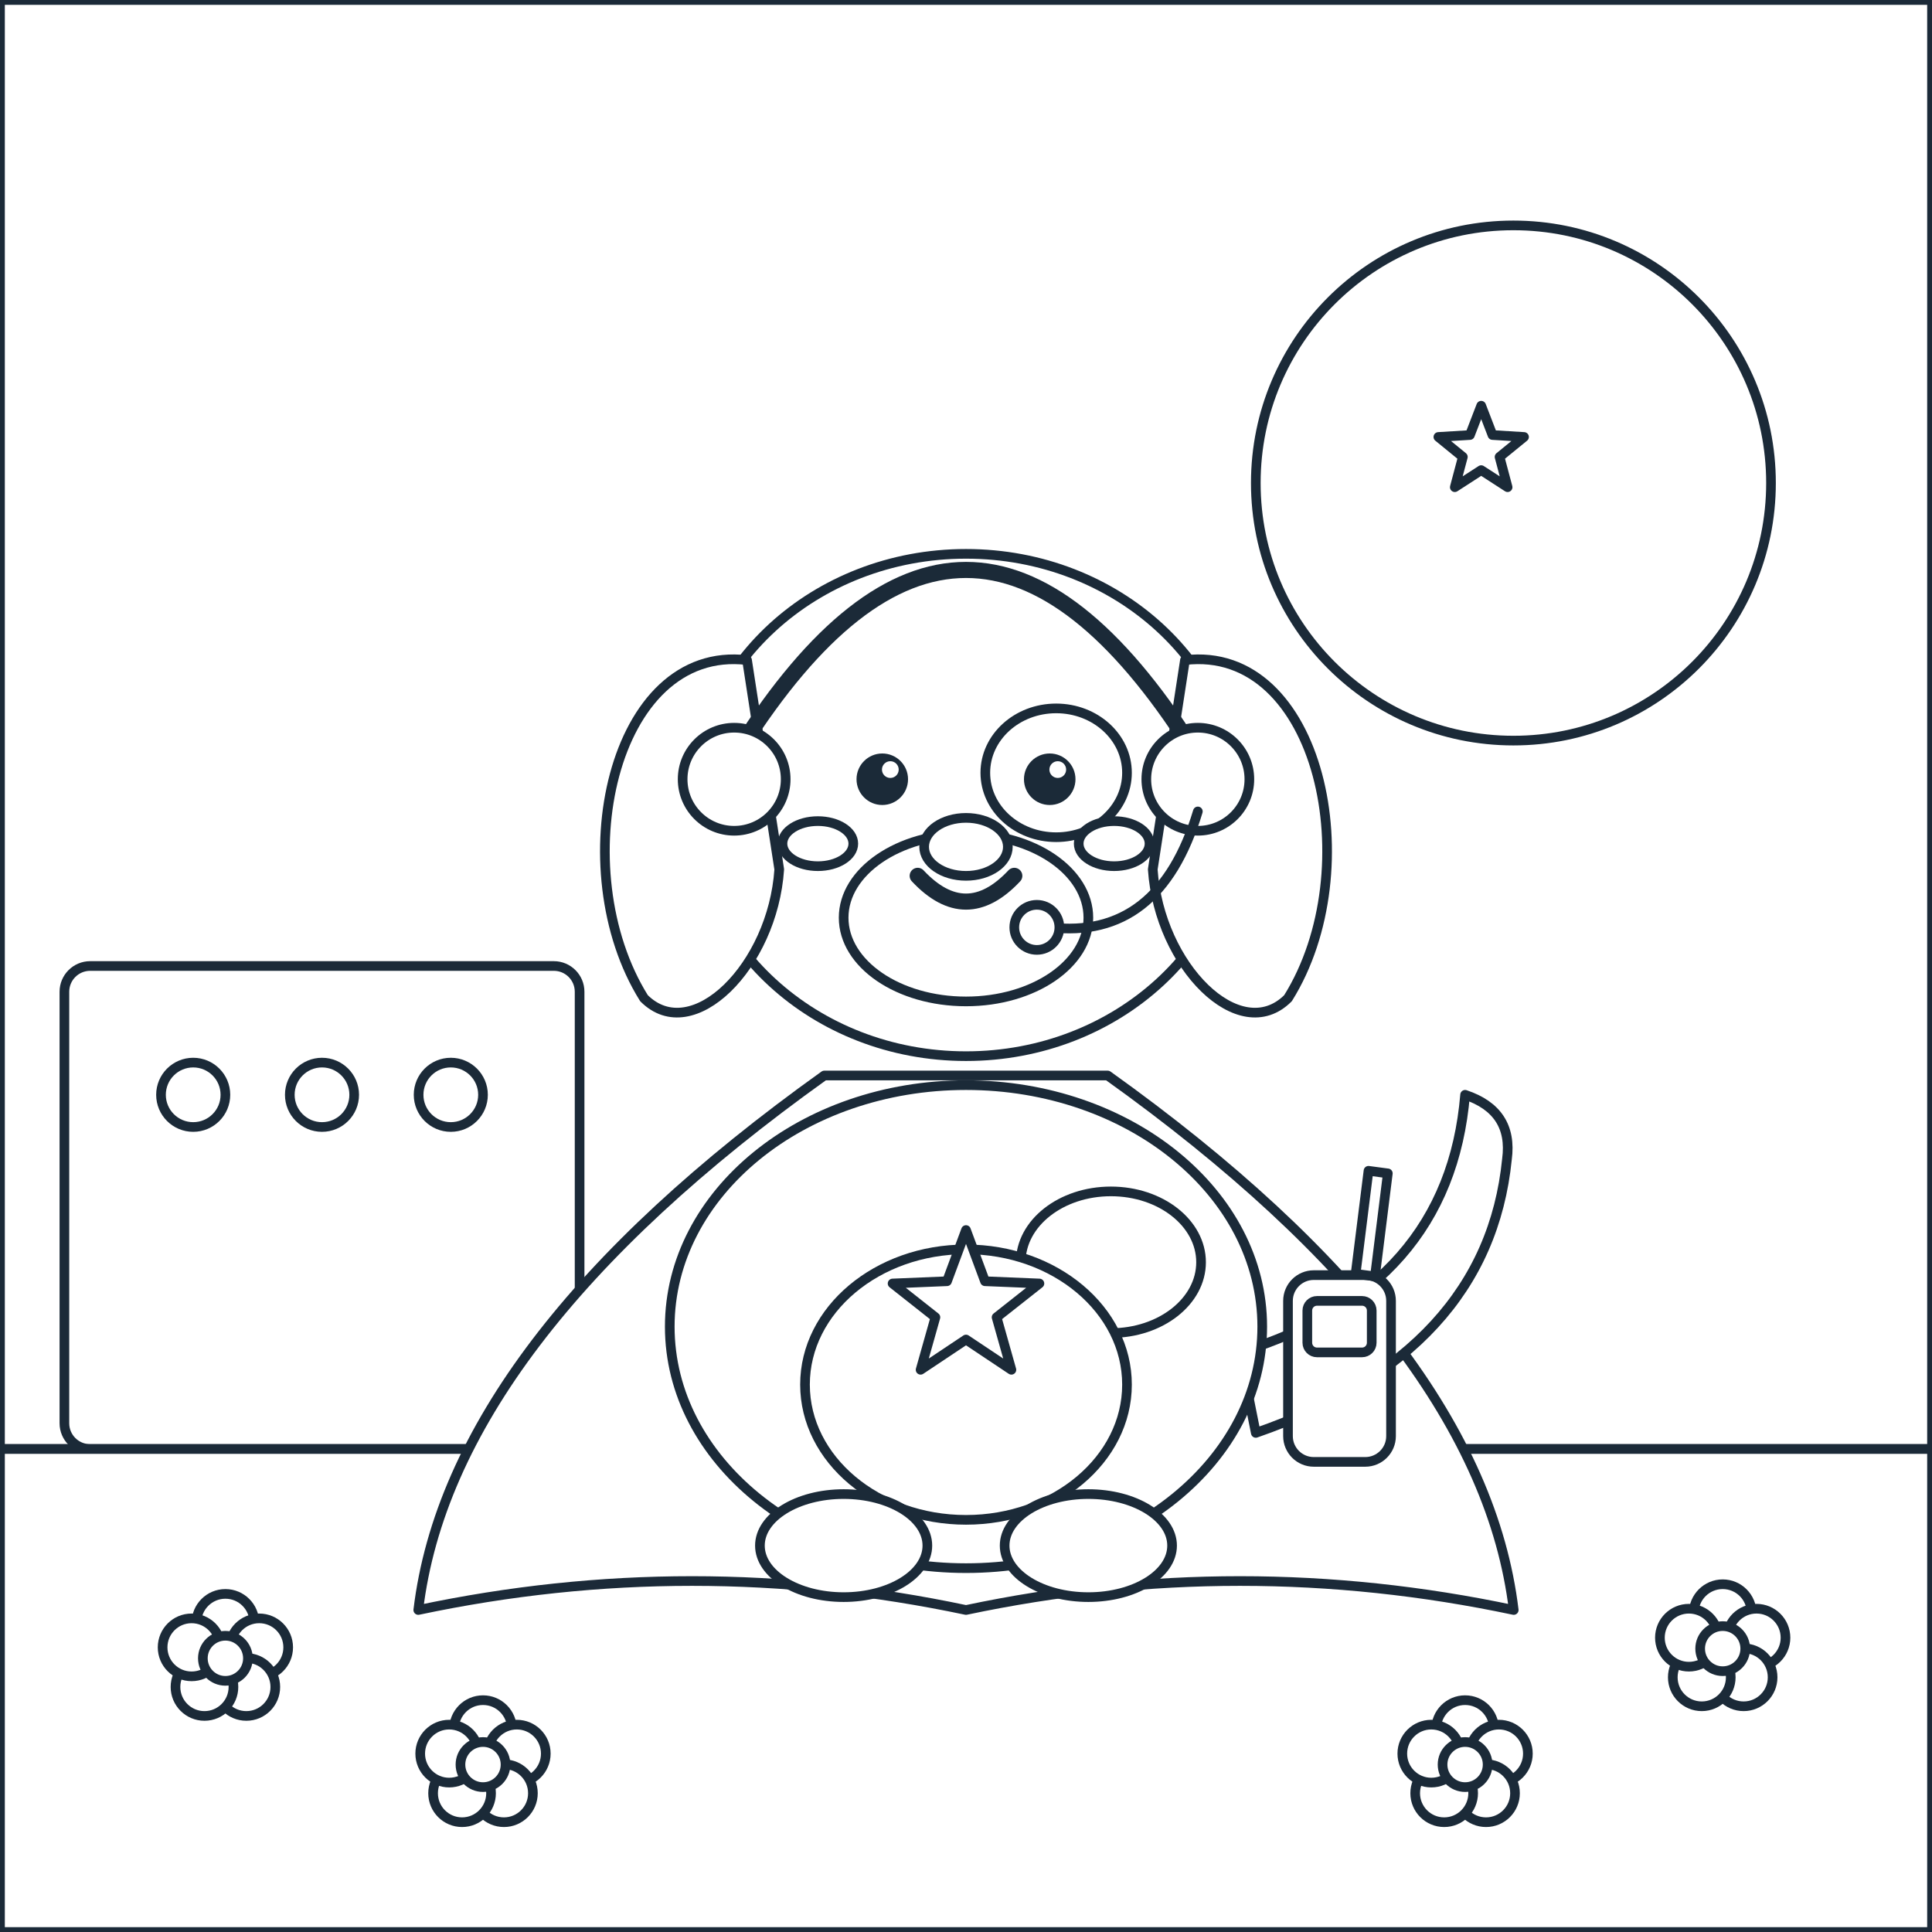
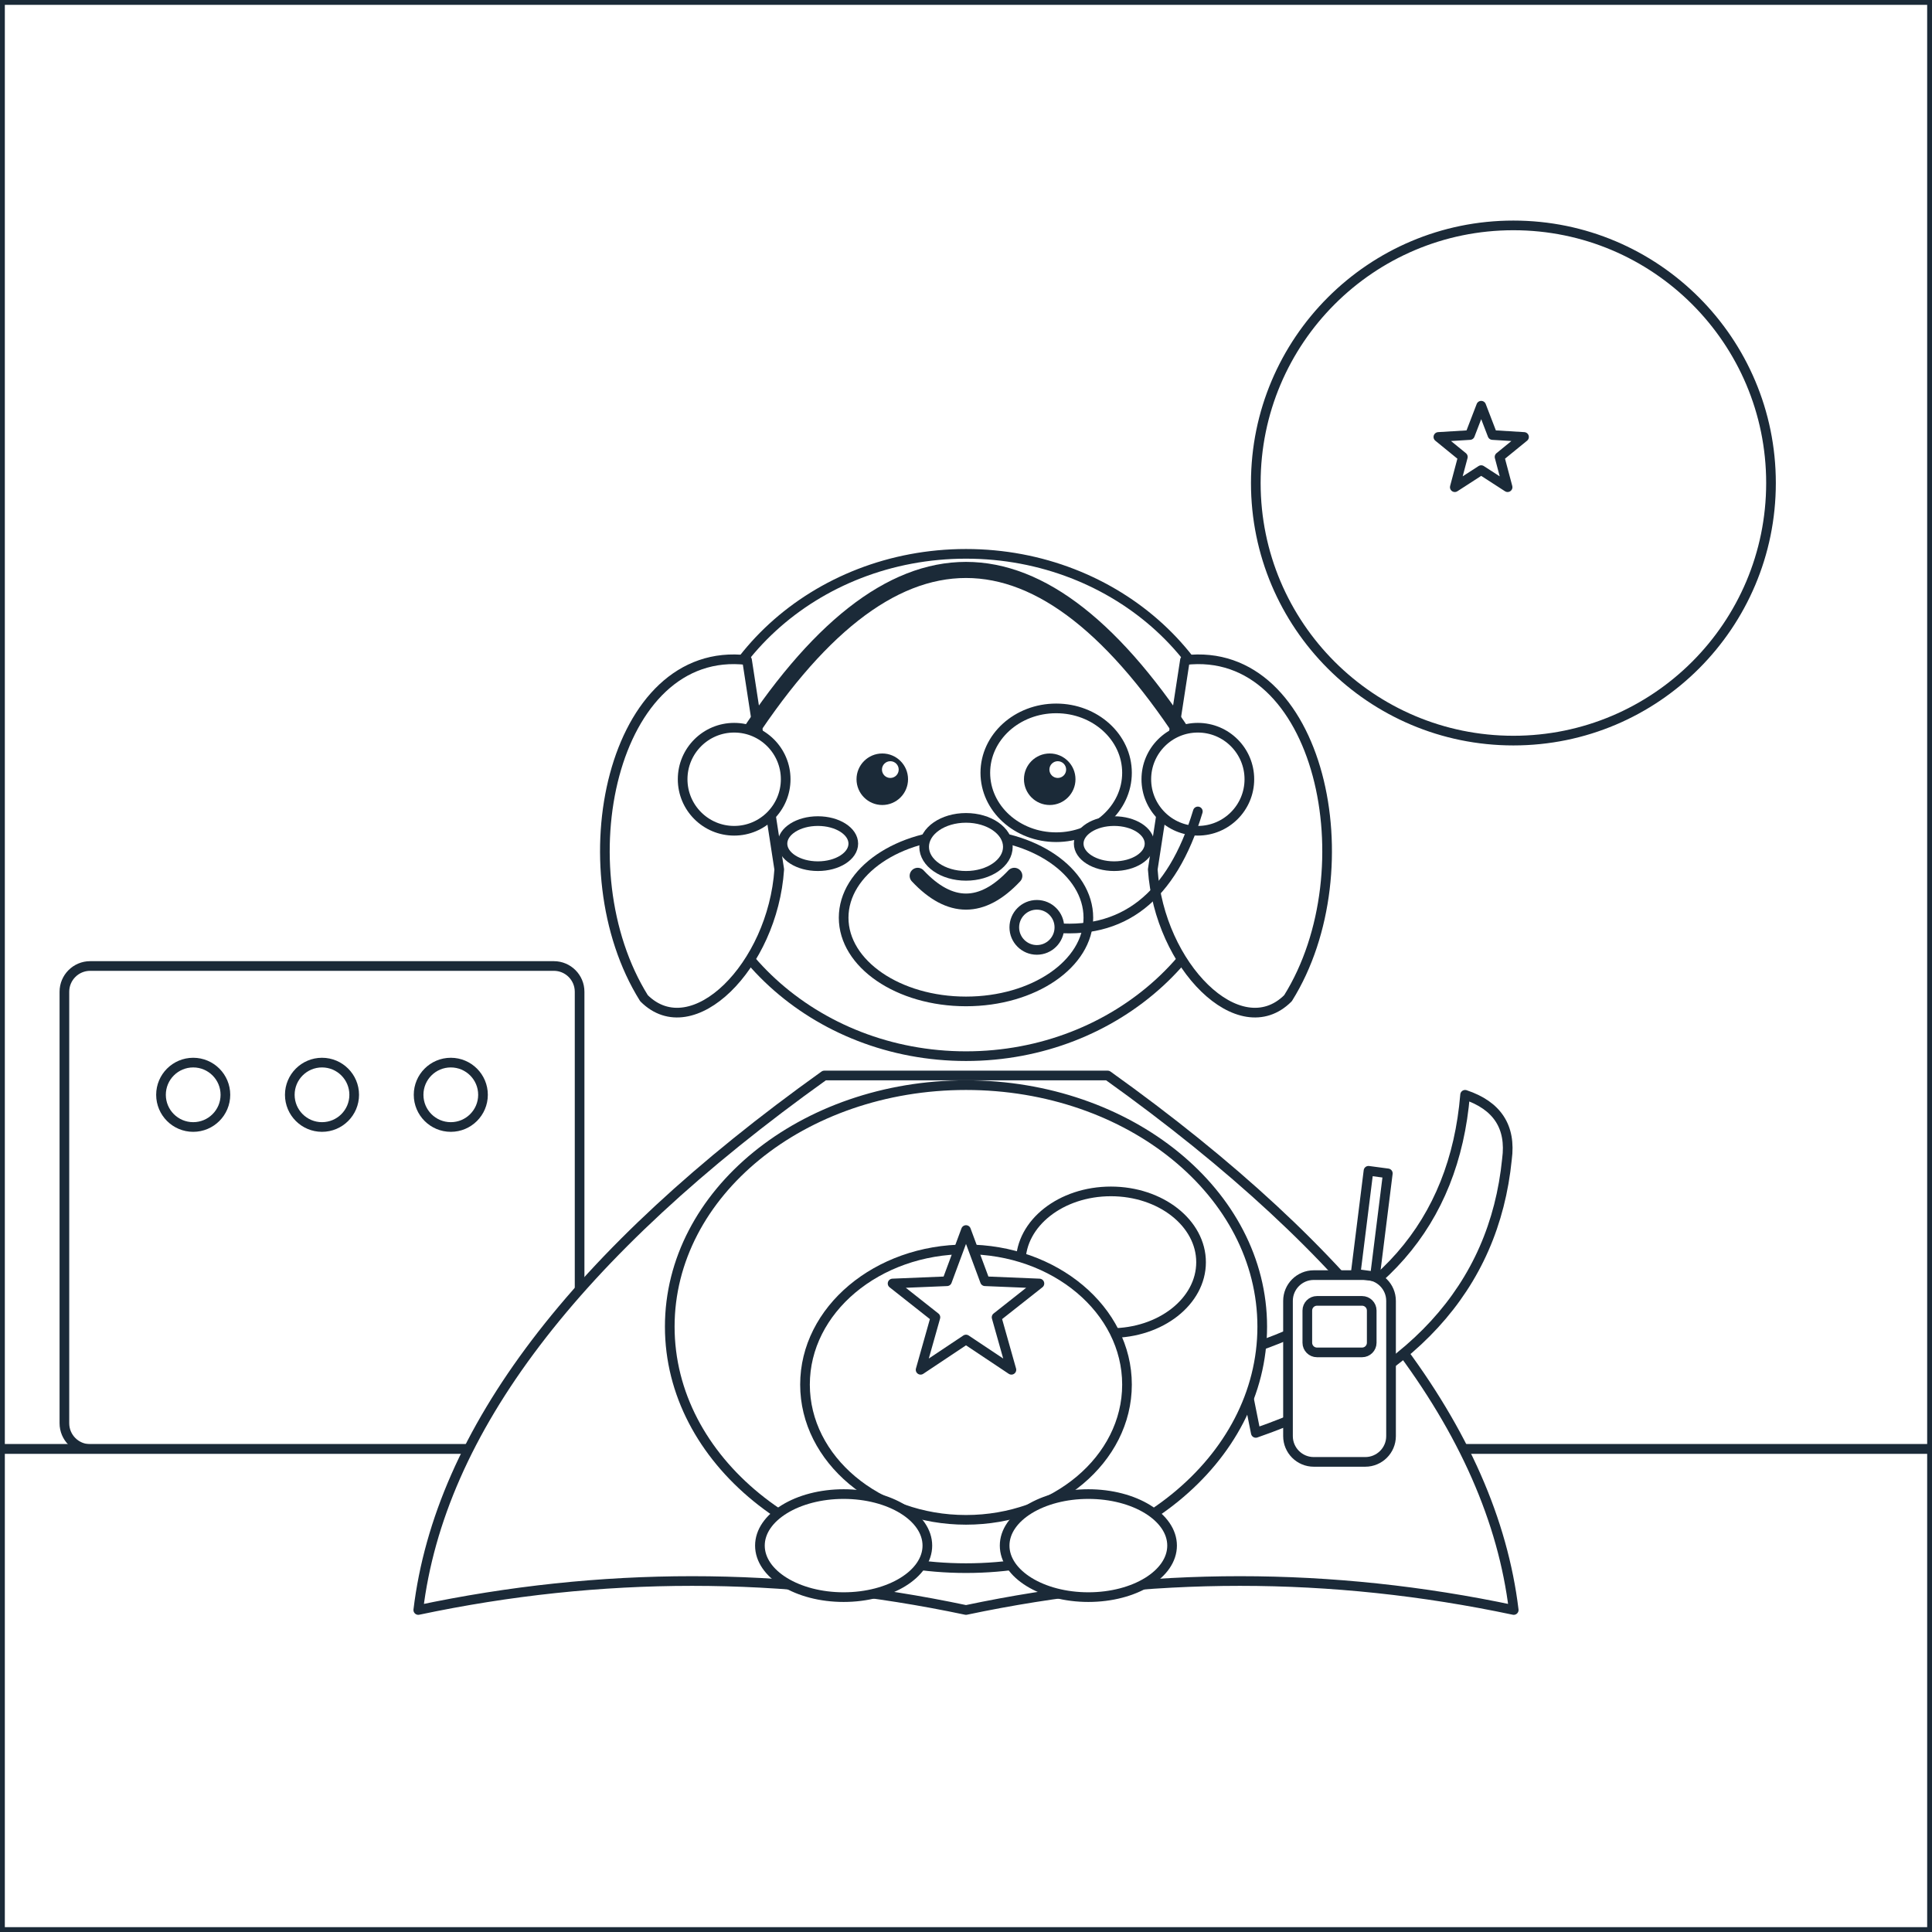
<svg xmlns="http://www.w3.org/2000/svg" viewBox="0 0 600 600" data-picture="cho-sieu-thu--chi-huy-doi">
  <g class="scene-back">
    <rect x="0" y="0" width="600" height="600" rx="0" id="r-nen-troi" data-region="nen-troi" class="region" fill="#FFFFFF" stroke="#1B2A38" stroke-width="3" stroke-linejoin="round" />
    <rect x="0" y="0" width="600" height="450" rx="0" id="r-tuong-tram" data-region="tuong-tram" class="region" fill="#FFFFFF" stroke="#1B2A38" stroke-width="3" stroke-linejoin="round" />
    <ellipse cx="470" cy="150" rx="80" ry="80" id="r-cua-so-tron-tram" data-region="cua-so-tron-tram" class="region" fill="#FFFFFF" stroke="#1B2A38" stroke-width="3" stroke-linejoin="round" />
    <polygon points="460,126 463.5,135.1 473.3,135.7 465.7,141.9 468.2,151.3 460,146 451.8,151.3 454.3,141.9 446.7,135.7 456.5,135.1" id="r-sao-cua-so-tram" data-region="sao-cua-so-tram" class="region" fill="#FFFFFF" stroke="#1B2A38" stroke-width="3" stroke-linejoin="round" />
    <rect x="20" y="300" width="160" height="150" rx="8" id="r-bang-dieu-khien" data-region="bang-dieu-khien" class="region" fill="#FFFFFF" stroke="#1B2A38" stroke-width="3" stroke-linejoin="round" />
    <ellipse cx="60" cy="340" rx="10" ry="10" id="r-nut-1" data-region="nut-1" class="region" fill="#FFFFFF" stroke="#1B2A38" stroke-width="3" stroke-linejoin="round" />
    <ellipse cx="100" cy="340" rx="10" ry="10" id="r-nut-2" data-region="nut-2" class="region" fill="#FFFFFF" stroke="#1B2A38" stroke-width="3" stroke-linejoin="round" />
    <ellipse cx="140" cy="340" rx="10" ry="10" id="r-nut-3" data-region="nut-3" class="region" fill="#FFFFFF" stroke="#1B2A38" stroke-width="3" stroke-linejoin="round" />
    <rect x="0" y="450" width="600" height="150" rx="0" id="r-san-nha" data-region="san-nha" class="region" fill="#FFFFFF" stroke="#1B2A38" stroke-width="3" stroke-linejoin="round" />
-     <ellipse cx="70" cy="504" rx="9" ry="9" id="r-hoa-nho-1-canh-1" data-region="hoa-nho-1-canh-1" class="region" fill="#FFFFFF" stroke="#1B2A38" stroke-width="3" stroke-linejoin="round" />
-     <ellipse cx="80.5" cy="511.6" rx="9" ry="9" id="r-hoa-nho-1-canh-2" data-region="hoa-nho-1-canh-2" class="region" fill="#FFFFFF" stroke="#1B2A38" stroke-width="3" stroke-linejoin="round" />
-     <ellipse cx="76.5" cy="523.9" rx="9" ry="9" id="r-hoa-nho-1-canh-3" data-region="hoa-nho-1-canh-3" class="region" fill="#FFFFFF" stroke="#1B2A38" stroke-width="3" stroke-linejoin="round" />
-     <ellipse cx="63.5" cy="523.9" rx="9" ry="9" id="r-hoa-nho-1-canh-4" data-region="hoa-nho-1-canh-4" class="region" fill="#FFFFFF" stroke="#1B2A38" stroke-width="3" stroke-linejoin="round" />
-     <ellipse cx="59.5" cy="511.6" rx="9" ry="9" id="r-hoa-nho-1-canh-5" data-region="hoa-nho-1-canh-5" class="region" fill="#FFFFFF" stroke="#1B2A38" stroke-width="3" stroke-linejoin="round" />
-     <ellipse cx="70" cy="515" rx="7" ry="7" id="r-hoa-nho-1-nhuy" data-region="hoa-nho-1-nhuy" class="region" fill="#FFFFFF" stroke="#1B2A38" stroke-width="3" stroke-linejoin="round" />
-     <ellipse cx="150" cy="537" rx="9" ry="9" id="r-hoa-nho-2-canh-1" data-region="hoa-nho-2-canh-1" class="region" fill="#FFFFFF" stroke="#1B2A38" stroke-width="3" stroke-linejoin="round" />
-     <ellipse cx="160.5" cy="544.6" rx="9" ry="9" id="r-hoa-nho-2-canh-2" data-region="hoa-nho-2-canh-2" class="region" fill="#FFFFFF" stroke="#1B2A38" stroke-width="3" stroke-linejoin="round" />
-     <ellipse cx="156.5" cy="556.9" rx="9" ry="9" id="r-hoa-nho-2-canh-3" data-region="hoa-nho-2-canh-3" class="region" fill="#FFFFFF" stroke="#1B2A38" stroke-width="3" stroke-linejoin="round" />
-     <ellipse cx="143.5" cy="556.9" rx="9" ry="9" id="r-hoa-nho-2-canh-4" data-region="hoa-nho-2-canh-4" class="region" fill="#FFFFFF" stroke="#1B2A38" stroke-width="3" stroke-linejoin="round" />
-     <ellipse cx="139.5" cy="544.6" rx="9" ry="9" id="r-hoa-nho-2-canh-5" data-region="hoa-nho-2-canh-5" class="region" fill="#FFFFFF" stroke="#1B2A38" stroke-width="3" stroke-linejoin="round" />
-     <ellipse cx="150" cy="548" rx="7" ry="7" id="r-hoa-nho-2-nhuy" data-region="hoa-nho-2-nhuy" class="region" fill="#FFFFFF" stroke="#1B2A38" stroke-width="3" stroke-linejoin="round" />
-     <ellipse cx="455" cy="537" rx="9" ry="9" id="r-hoa-nho-3-canh-1" data-region="hoa-nho-3-canh-1" class="region" fill="#FFFFFF" stroke="#1B2A38" stroke-width="3" stroke-linejoin="round" />
-     <ellipse cx="465.5" cy="544.6" rx="9" ry="9" id="r-hoa-nho-3-canh-2" data-region="hoa-nho-3-canh-2" class="region" fill="#FFFFFF" stroke="#1B2A38" stroke-width="3" stroke-linejoin="round" />
-     <ellipse cx="461.5" cy="556.9" rx="9" ry="9" id="r-hoa-nho-3-canh-3" data-region="hoa-nho-3-canh-3" class="region" fill="#FFFFFF" stroke="#1B2A38" stroke-width="3" stroke-linejoin="round" />
-     <ellipse cx="448.5" cy="556.9" rx="9" ry="9" id="r-hoa-nho-3-canh-4" data-region="hoa-nho-3-canh-4" class="region" fill="#FFFFFF" stroke="#1B2A38" stroke-width="3" stroke-linejoin="round" />
-     <ellipse cx="444.5" cy="544.6" rx="9" ry="9" id="r-hoa-nho-3-canh-5" data-region="hoa-nho-3-canh-5" class="region" fill="#FFFFFF" stroke="#1B2A38" stroke-width="3" stroke-linejoin="round" />
-     <ellipse cx="455" cy="548" rx="7" ry="7" id="r-hoa-nho-3-nhuy" data-region="hoa-nho-3-nhuy" class="region" fill="#FFFFFF" stroke="#1B2A38" stroke-width="3" stroke-linejoin="round" />
-     <ellipse cx="535" cy="501" rx="9" ry="9" id="r-hoa-nho-4-canh-1" data-region="hoa-nho-4-canh-1" class="region" fill="#FFFFFF" stroke="#1B2A38" stroke-width="3" stroke-linejoin="round" />
-     <ellipse cx="545.5" cy="508.6" rx="9" ry="9" id="r-hoa-nho-4-canh-2" data-region="hoa-nho-4-canh-2" class="region" fill="#FFFFFF" stroke="#1B2A38" stroke-width="3" stroke-linejoin="round" />
-     <ellipse cx="541.5" cy="520.9" rx="9" ry="9" id="r-hoa-nho-4-canh-3" data-region="hoa-nho-4-canh-3" class="region" fill="#FFFFFF" stroke="#1B2A38" stroke-width="3" stroke-linejoin="round" />
-     <ellipse cx="528.5" cy="520.9" rx="9" ry="9" id="r-hoa-nho-4-canh-4" data-region="hoa-nho-4-canh-4" class="region" fill="#FFFFFF" stroke="#1B2A38" stroke-width="3" stroke-linejoin="round" />
-     <ellipse cx="524.5" cy="508.6" rx="9" ry="9" id="r-hoa-nho-4-canh-5" data-region="hoa-nho-4-canh-5" class="region" fill="#FFFFFF" stroke="#1B2A38" stroke-width="3" stroke-linejoin="round" />
-     <ellipse cx="535" cy="512" rx="7" ry="7" id="r-hoa-nho-4-nhuy" data-region="hoa-nho-4-nhuy" class="region" fill="#FFFFFF" stroke="#1B2A38" stroke-width="3" stroke-linejoin="round" />
  </g>
  <g id="subject" class="subject anim-bounce">
    <path d="M 256 334 L 344 334 Q 460.1 417 470.1 500 Q 385.1 482 300 500 Q 214.9 482 129.9 500 Q 139.9 417 256 334 Z" id="r-ao-choang" data-region="ao-choang" class="region" fill="#FFFFFF" stroke="#1B2A38" stroke-width="3" stroke-linejoin="round" />
    <path d="M 385 420 Q 450 400 455 340 Q 470 345 468 360 Q 462 420 390 445 Z" id="r-duoi" data-region="duoi" class="region" fill="#FFFFFF" stroke="#1B2A38" stroke-width="3" stroke-linejoin="round" />
    <ellipse cx="300" cy="412" rx="92" ry="75" id="r-than" data-region="than" class="region" fill="#FFFFFF" stroke="#1B2A38" stroke-width="3" stroke-linejoin="round" />
    <ellipse cx="345" cy="392" rx="28" ry="22" id="r-dom-than" data-region="dom-than" class="region" fill="#FFFFFF" stroke="#1B2A38" stroke-width="3" stroke-linejoin="round" />
    <ellipse cx="300" cy="430" rx="50" ry="42" id="r-bung" data-region="bung" class="region" fill="#FFFFFF" stroke="#1B2A38" stroke-width="3" stroke-linejoin="round" />
    <ellipse cx="262" cy="480" rx="26" ry="16" id="r-chan-trai" data-region="chan-trai" class="region" fill="#FFFFFF" stroke="#1B2A38" stroke-width="3" stroke-linejoin="round" />
    <ellipse cx="338" cy="480" rx="26" ry="16" id="r-chan-phai" data-region="chan-phai" class="region" fill="#FFFFFF" stroke="#1B2A38" stroke-width="3" stroke-linejoin="round" />
    <ellipse cx="300" cy="250" rx="85" ry="78" id="r-dau" data-region="dau" class="region" fill="#FFFFFF" stroke="#1B2A38" stroke-width="3" stroke-linejoin="round" />
    <path d="M 232 205 C 190 200 175 270 200 310 C 215 325 240 300 242 270 Z" id="r-tai-trai" data-region="tai-trai" class="region" fill="#FFFFFF" stroke="#1B2A38" stroke-width="3" stroke-linejoin="round" />
    <path d="M 368 205 C 410 200 425 270 400 310 C 385 325 360 300 358 270 Z" id="r-tai-phai" data-region="tai-phai" class="region" fill="#FFFFFF" stroke="#1B2A38" stroke-width="3" stroke-linejoin="round" />
    <ellipse cx="328" cy="240" rx="22" ry="20" id="r-dom-mat" data-region="dom-mat" class="region" fill="#FFFFFF" stroke="#1B2A38" stroke-width="3" stroke-linejoin="round" />
    <ellipse cx="300" cy="285" rx="38" ry="26" id="r-mom" data-region="mom" class="region" fill="#FFFFFF" stroke="#1B2A38" stroke-width="3" stroke-linejoin="round" />
    <ellipse cx="300" cy="263" rx="13" ry="9" id="r-mui" data-region="mui" class="region" fill="#FFFFFF" stroke="#1B2A38" stroke-width="3" stroke-linejoin="round" />
    <g class="deco" pointer-events="none">
      <circle cx="274" cy="242" r="8" fill="#1B2A38" />
    </g>
    <g class="deco" pointer-events="none">
      <circle cx="326" cy="242" r="8" fill="#1B2A38" />
    </g>
    <g class="deco" pointer-events="none">
      <circle cx="276.5" cy="239" r="2.6" fill="#FFFFFF" />
    </g>
    <g class="deco" pointer-events="none">
      <circle cx="328.5" cy="239" r="2.6" fill="#FFFFFF" />
    </g>
    <ellipse cx="254" cy="262" rx="11" ry="7" id="r-ma-trai" data-region="ma-trai" class="region" fill="#FFFFFF" stroke="#1B2A38" stroke-width="3" stroke-linejoin="round" />
    <ellipse cx="346" cy="262" rx="11" ry="7" id="r-ma-phai" data-region="ma-phai" class="region" fill="#FFFFFF" stroke="#1B2A38" stroke-width="3" stroke-linejoin="round" />
    <g class="deco" pointer-events="none">
      <path d="M 285 272 Q 300 288 315 272" fill="none" stroke="#1B2A38" stroke-width="5" stroke-linecap="round" stroke-linejoin="round" />
    </g>
    <g class="deco" pointer-events="none">
      <path d="M 230 232 Q 300 122 370 232" fill="none" stroke="#1B2A38" stroke-width="5" stroke-linecap="round" stroke-linejoin="round" />
    </g>
    <ellipse cx="228" cy="242" rx="16" ry="16" id="r-tai-nghe-trai" data-region="tai-nghe-trai" class="region" fill="#FFFFFF" stroke="#1B2A38" stroke-width="3" stroke-linejoin="round" />
    <ellipse cx="372" cy="242" rx="16" ry="16" id="r-tai-nghe-phai" data-region="tai-nghe-phai" class="region" fill="#FFFFFF" stroke="#1B2A38" stroke-width="3" stroke-linejoin="round" />
    <g class="deco" pointer-events="none">
      <path d="M 372 252 Q 360 292 326 288" fill="none" stroke="#1B2A38" stroke-width="3" stroke-linecap="round" stroke-linejoin="round" />
    </g>
    <ellipse cx="322" cy="288" rx="7" ry="7" id="r-mic" data-region="mic" class="region" fill="#FFFFFF" stroke="#1B2A38" stroke-width="3" stroke-linejoin="round" />
    <rect x="400" y="396" width="32" height="58" rx="8" id="r-bo-dam" data-region="bo-dam" class="region" fill="#FFFFFF" stroke="#1B2A38" stroke-width="3" stroke-linejoin="round" />
    <rect x="406" y="404" width="20" height="16" rx="3" id="r-man-bo-dam" data-region="man-bo-dam" class="region" fill="#FFFFFF" stroke="#1B2A38" stroke-width="3" stroke-linejoin="round" />
    <polygon points="427,396.4 431,364.4 425,363.6 421,395.6" id="r-ang-ten-bo-dam" data-region="ang-ten-bo-dam" class="region" fill="#FFFFFF" stroke="#1B2A38" stroke-width="3" stroke-linejoin="round" />
    <polygon points="300,382 305.9,397.9 322.8,398.6 309.5,409.1 314.1,425.4 300,416 285.9,425.4 290.5,409.1 277.2,398.6 294.1,397.9" id="r-sao-chi-huy" data-region="sao-chi-huy" class="region" fill="#FFFFFF" stroke="#1B2A38" stroke-width="3" stroke-linejoin="round" />
  </g>
  <g class="scene-front">

</g>
</svg>
